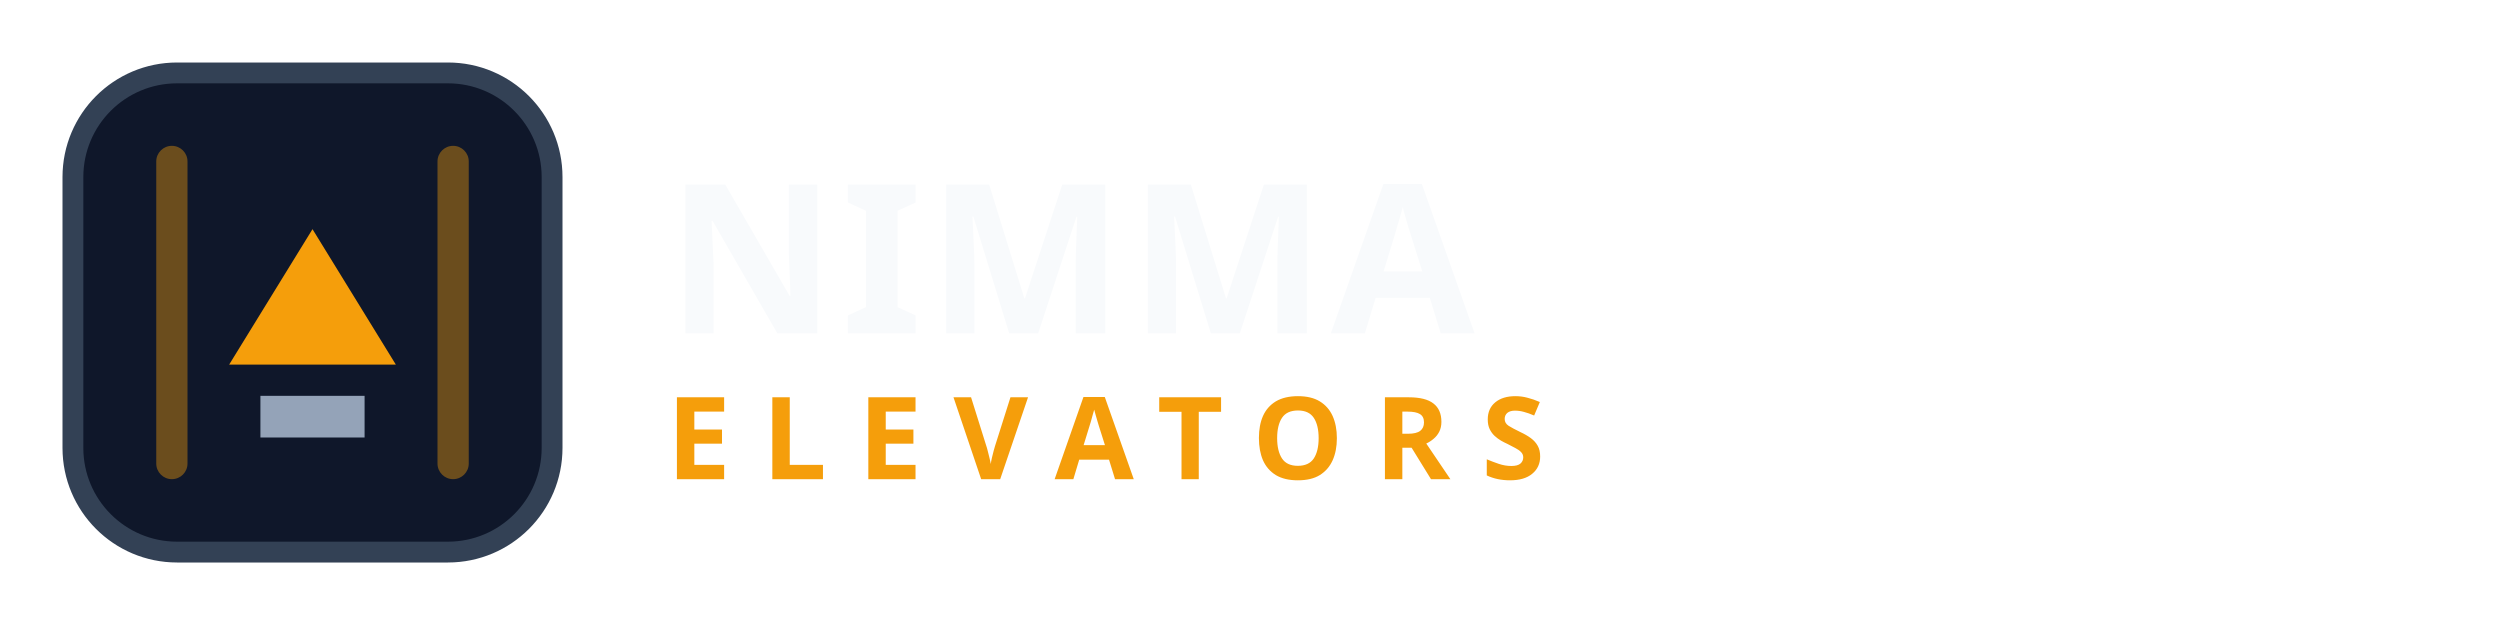
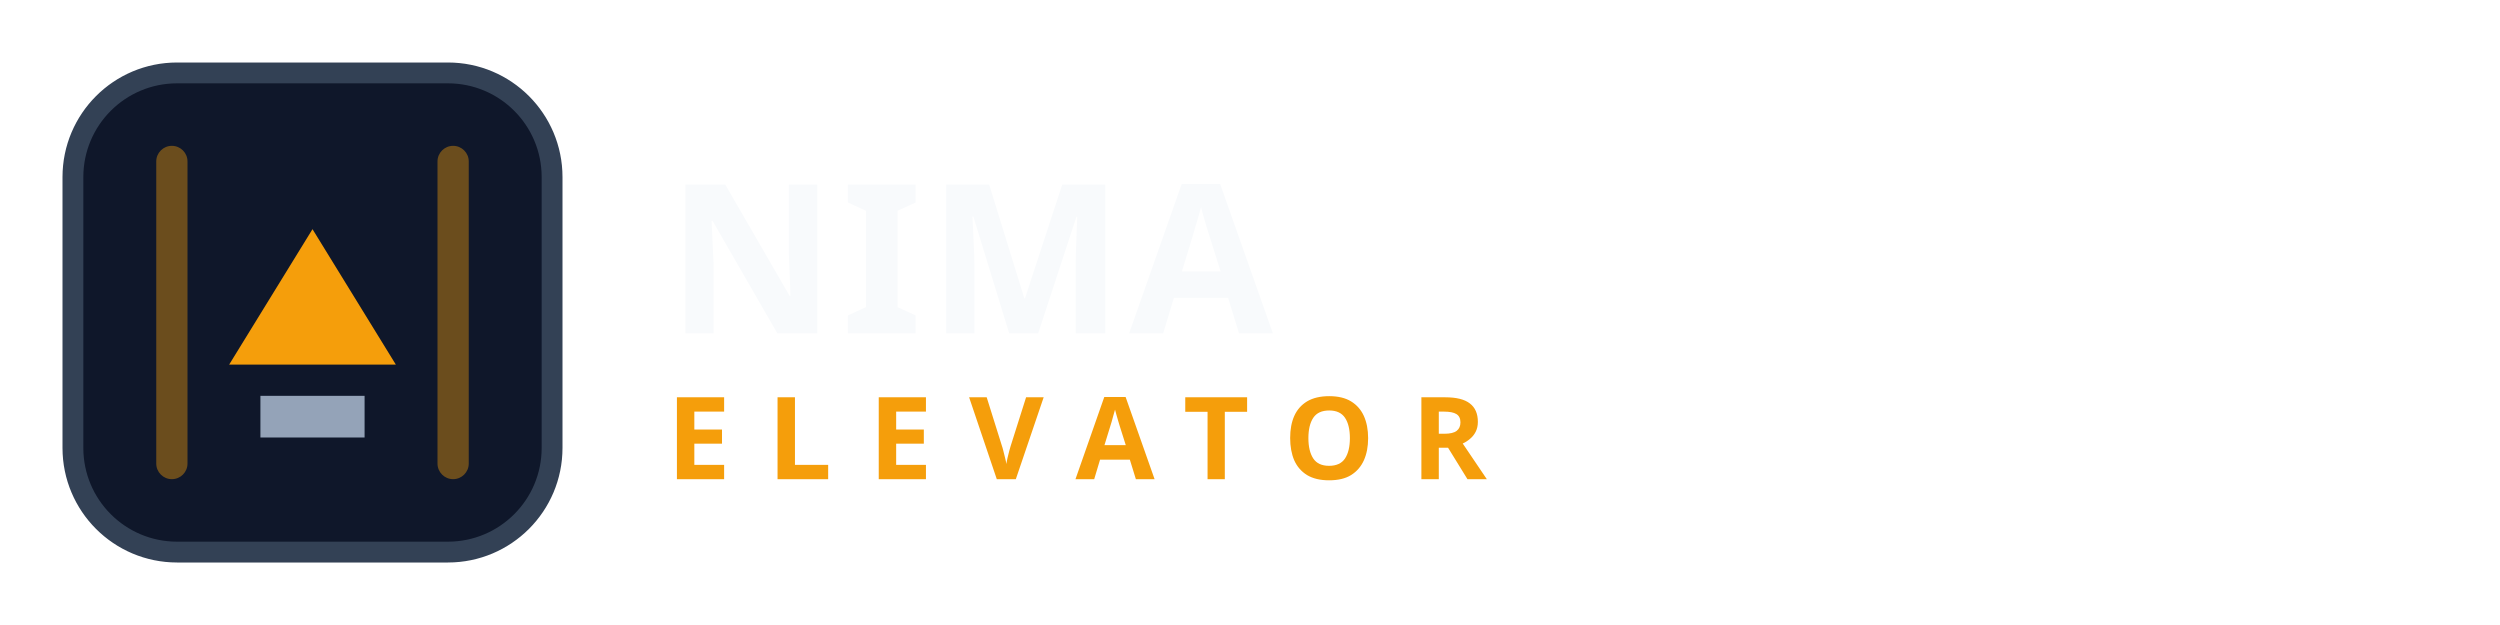
<svg xmlns="http://www.w3.org/2000/svg" viewBox="0 0 240 60" fill="none">
  <rect width="46" height="46" x="7" y="7" rx="10" fill="#0F172A" stroke="#334155" stroke-width="2" />
  <path d="M22 35L30 22L38 35H22Z" fill="#F59E0B" />
  <path d="M25 38H35V42H25V38Z" fill="#94A3B8" />
  <rect x="15" y="14" width="3" height="32" rx="1.5" fill="#F59E0B" fill-opacity="0.4" />
  <rect x="42" y="14" width="3" height="32" rx="1.5" fill="#F59E0B" fill-opacity="0.4" />
-   <text x="64" y="32" fill="#F8FAFC" font-family="Outfit, sans-serif" font-size="20" font-weight="800" letter-spacing="0.5">NIMMA</text>
-   <text x="64" y="46" fill="#F59E0B" font-family="Outfit, sans-serif" font-size="11" font-weight="600" letter-spacing="3">ELEVATORS</text>
+   <text x="64" y="32" fill="#F8FAFC" font-family="Outfit, sans-serif" font-size="20" font-weight="800" letter-spacing="0.5">NIMA</text>
+   <text x="64" y="46" fill="#F59E0B" font-family="Outfit, sans-serif" font-size="11" font-weight="600" letter-spacing="3.5">ELEVATOR</text>
</svg>
